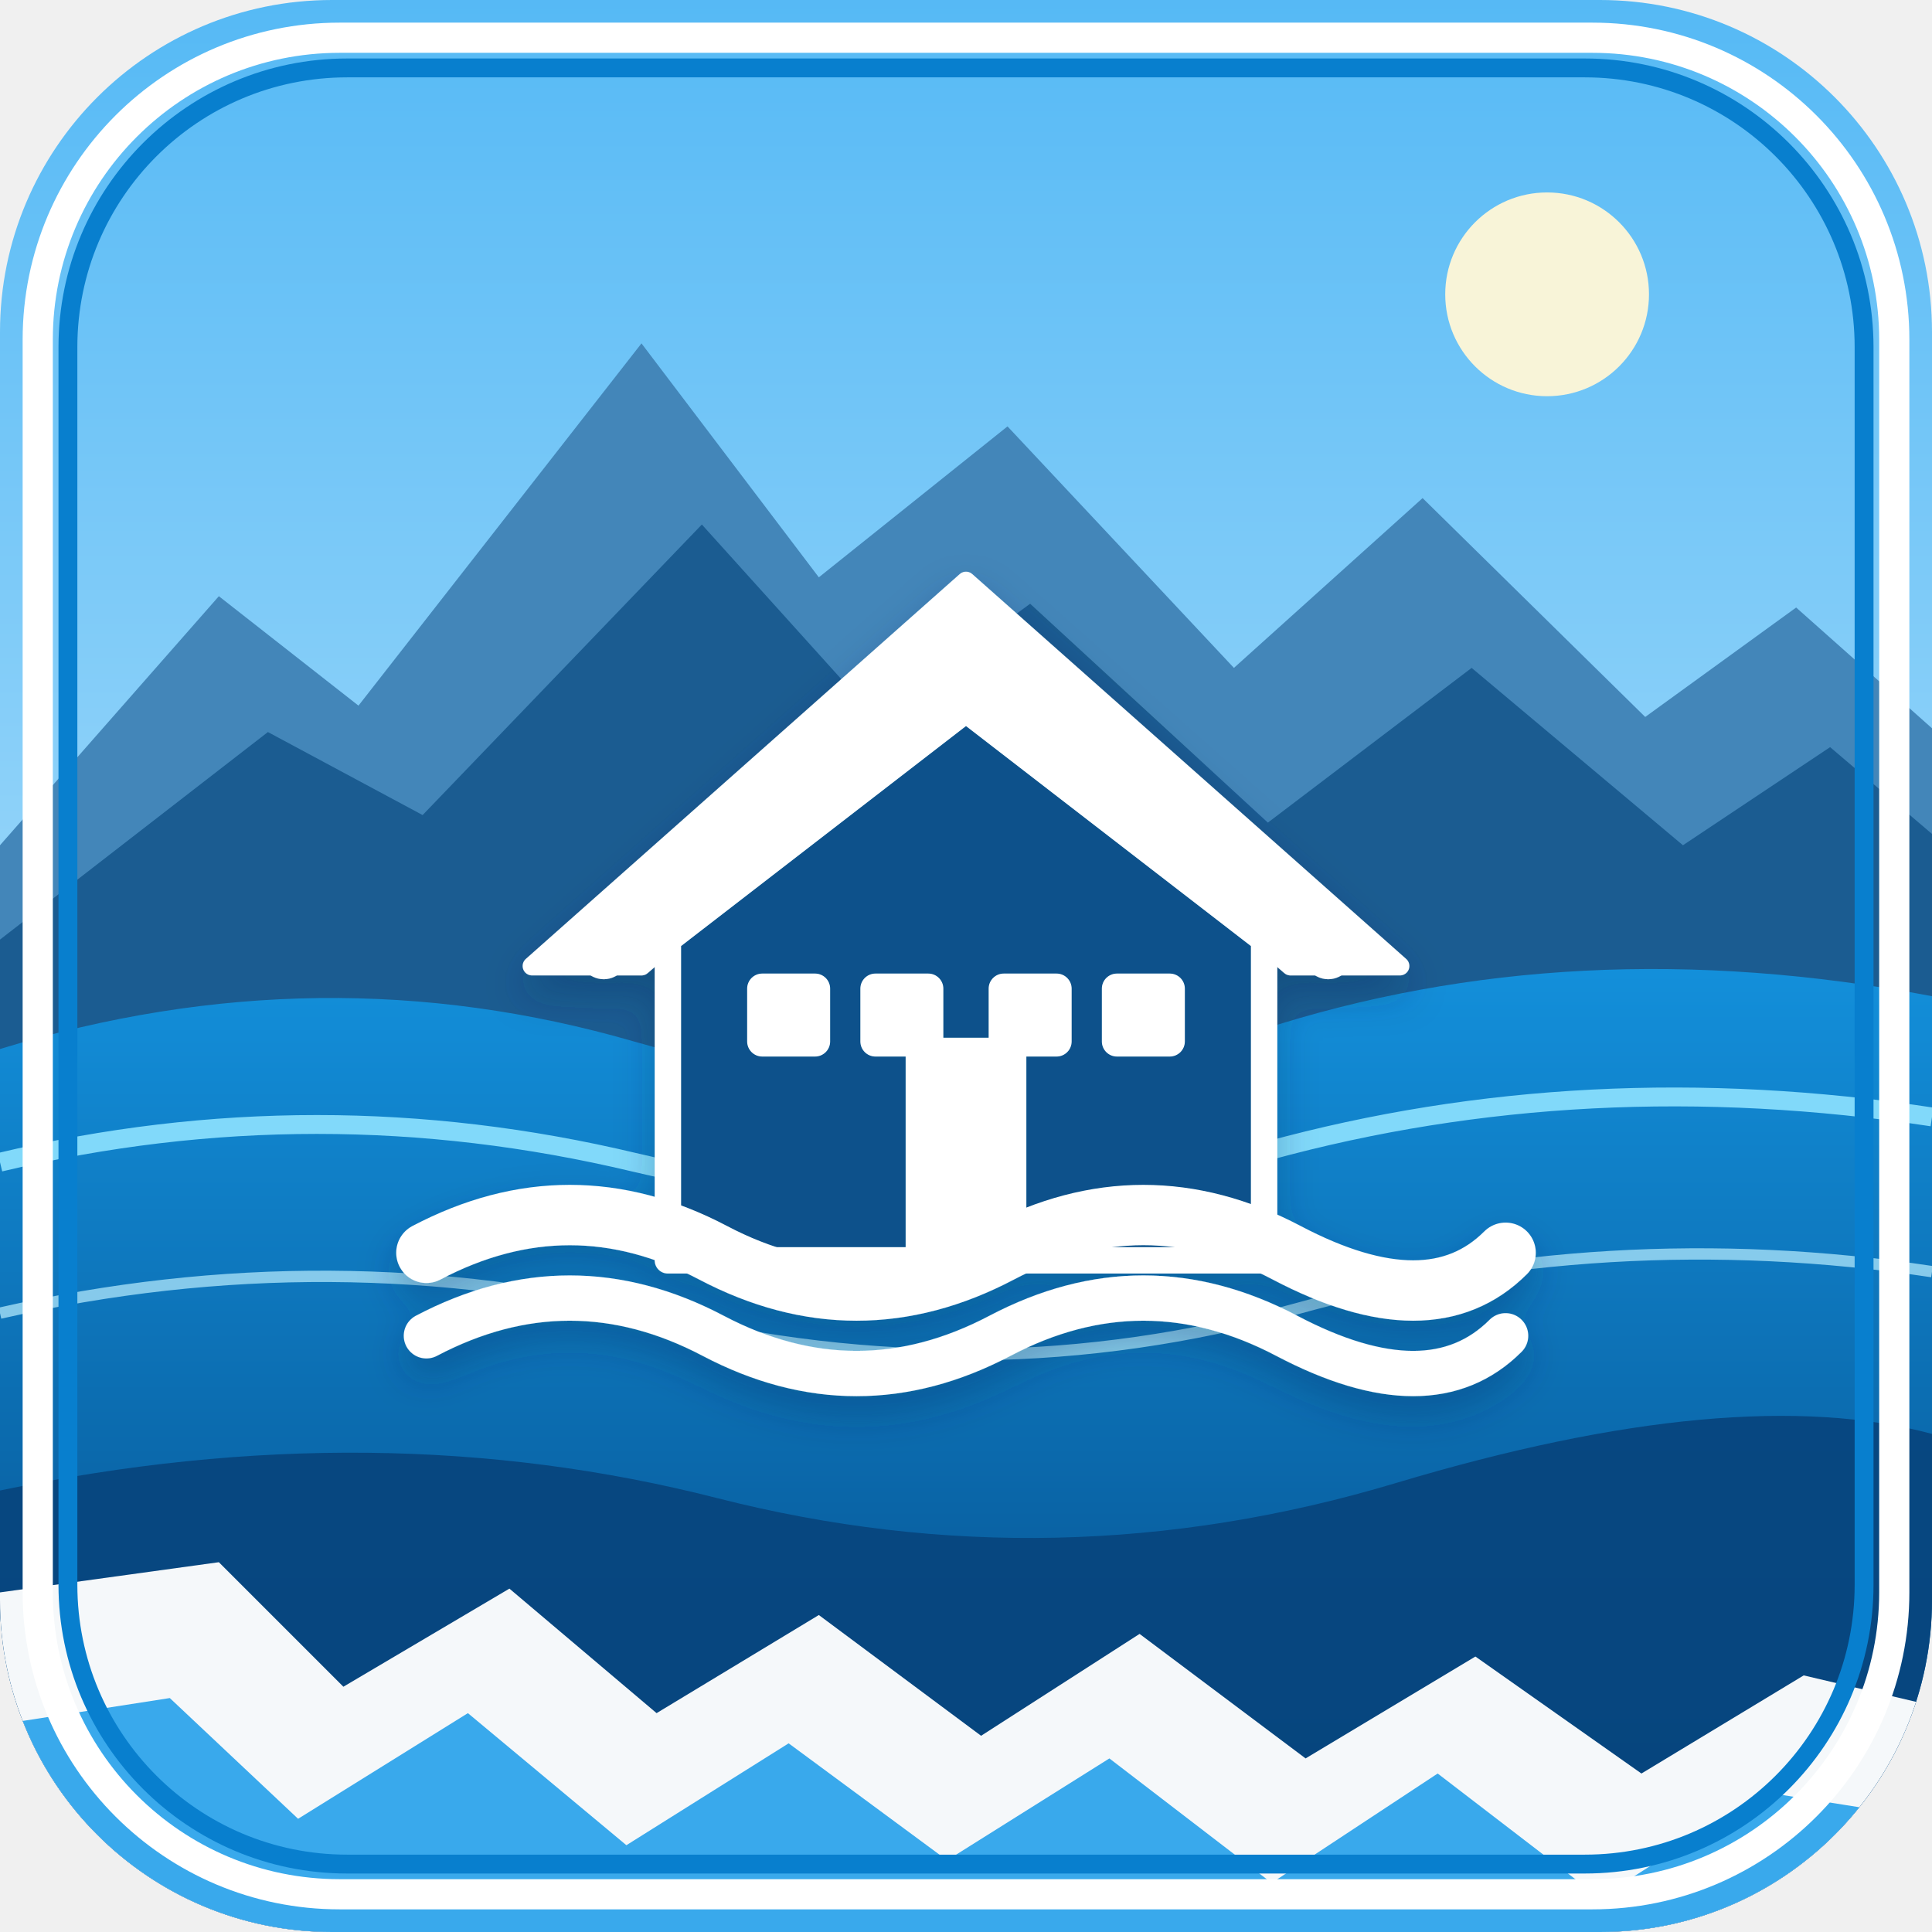
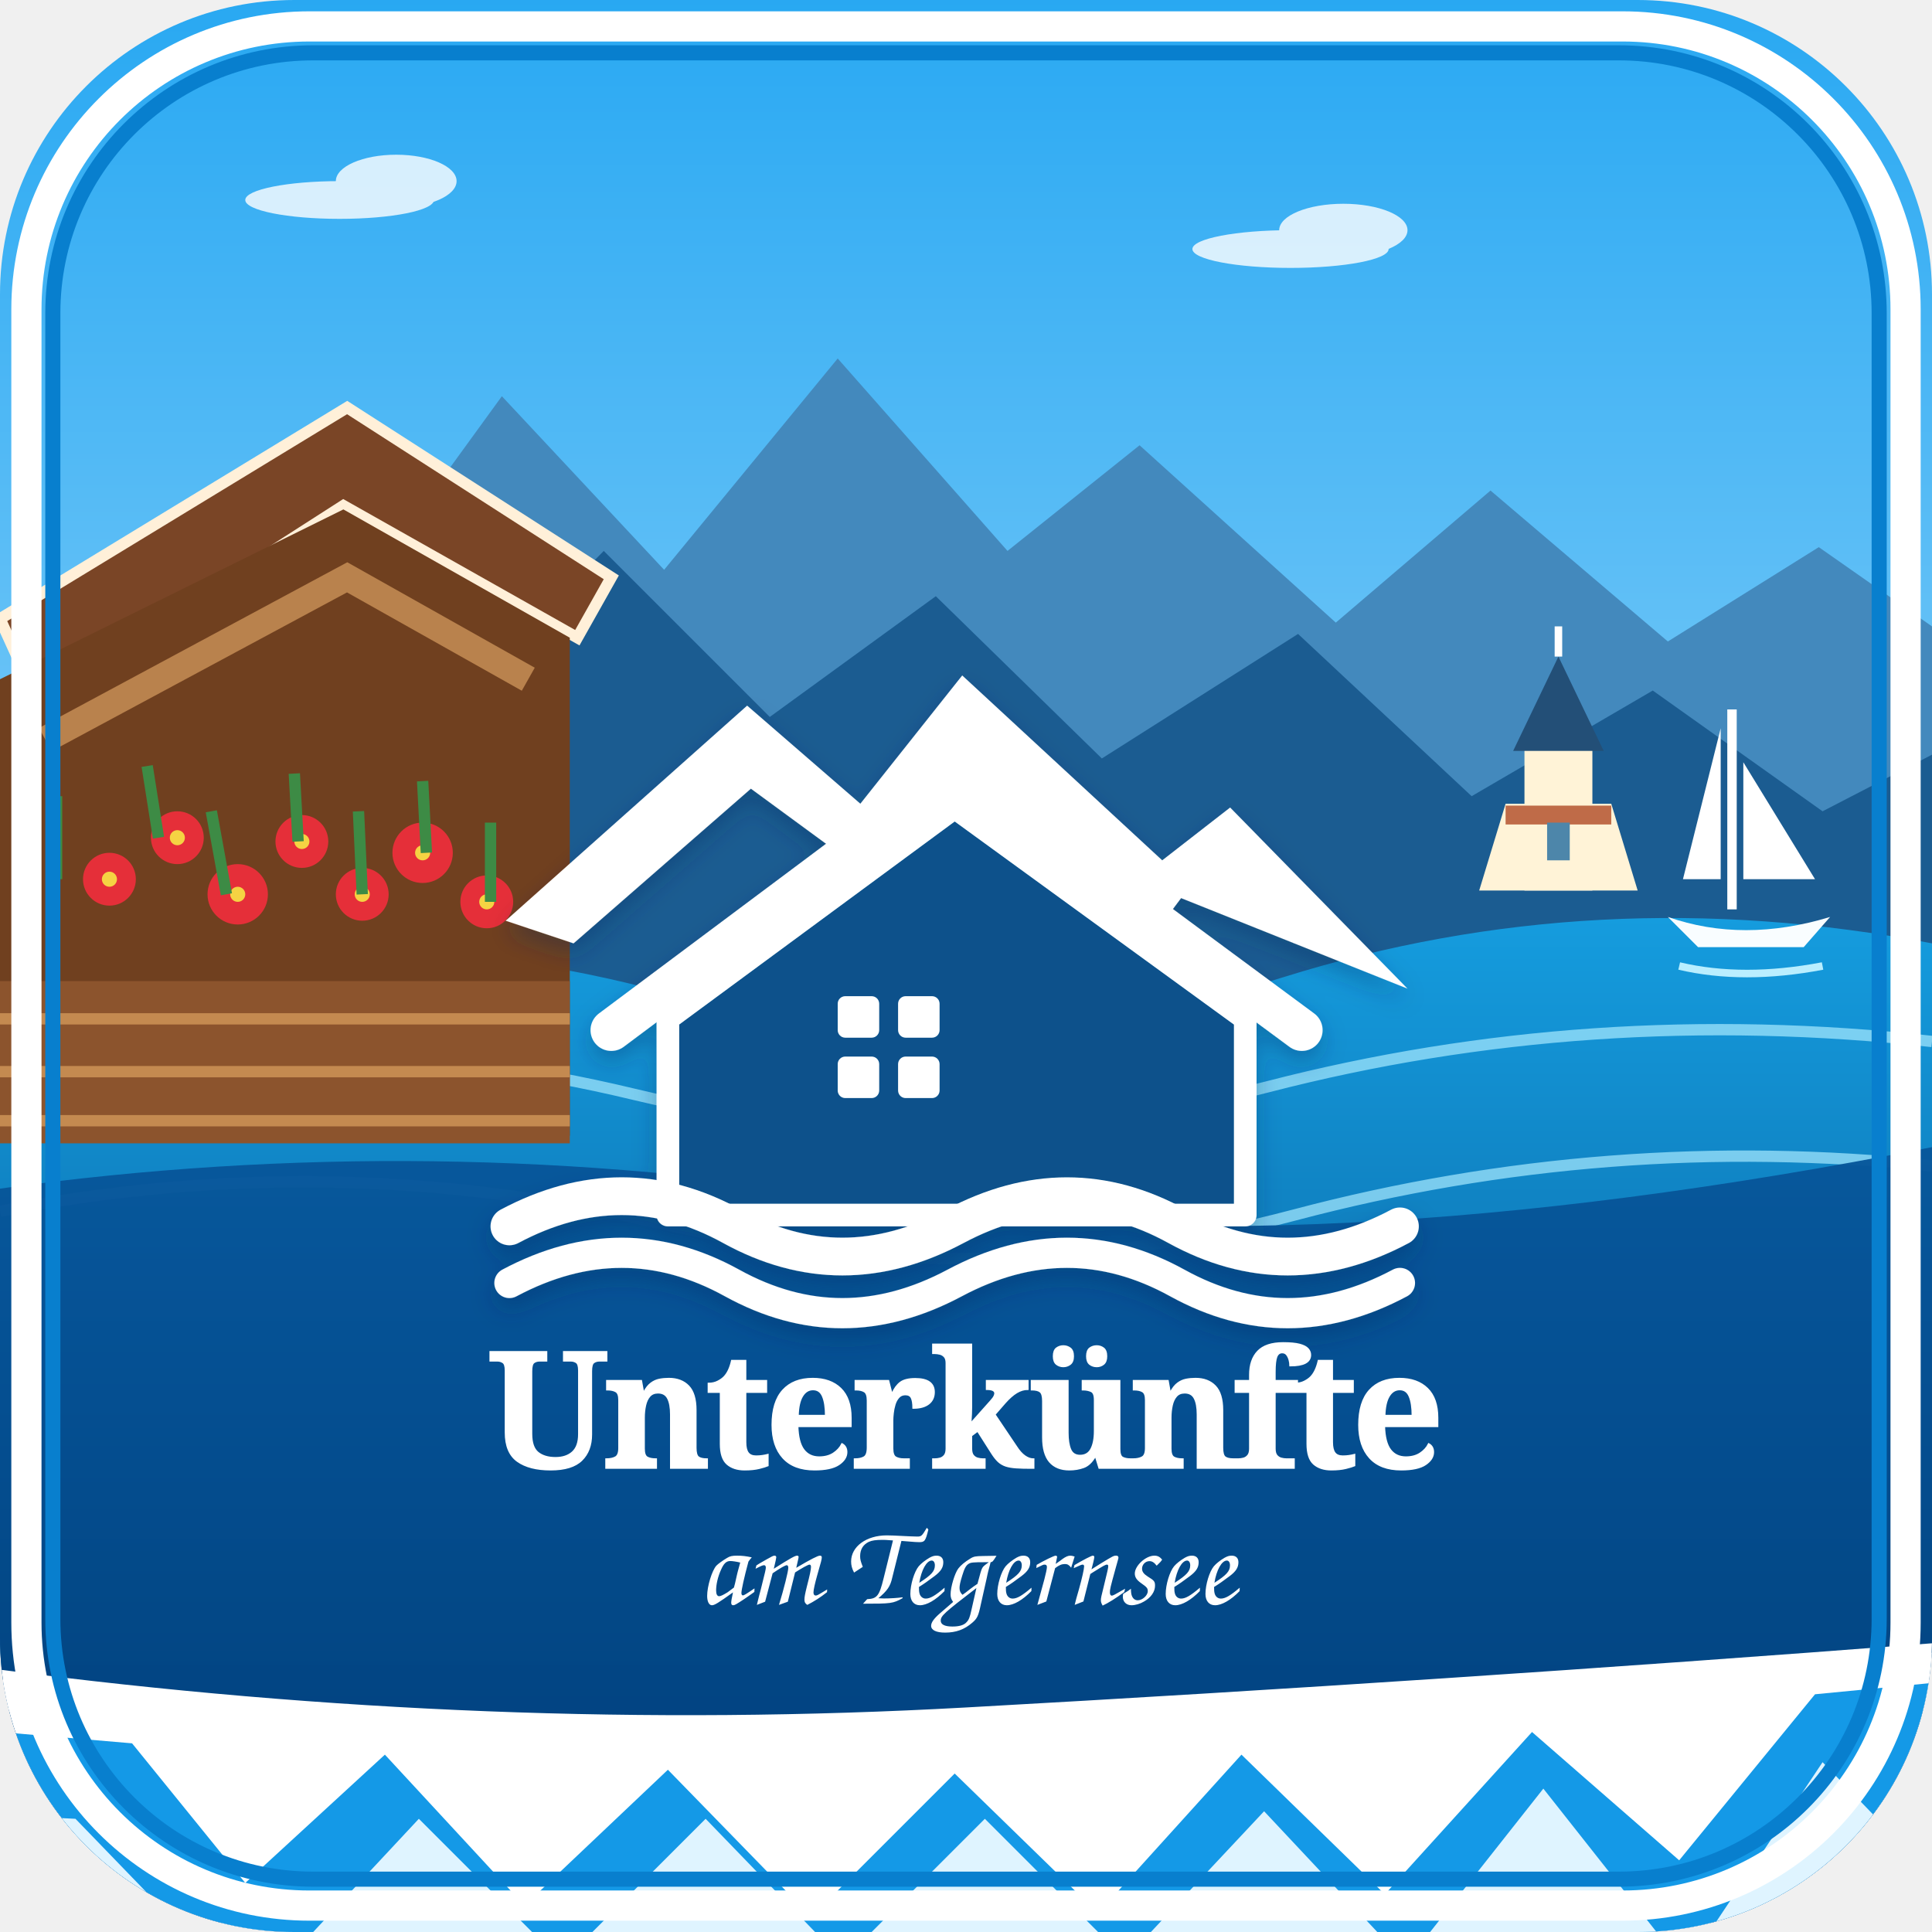
<svg xmlns="http://www.w3.org/2000/svg" viewBox="0 0 512 512">
  <defs>
    <linearGradient id="sky" x1="0" y1="0" x2="0" y2="1">
-       <stop stop-color="#55b9f5" />
-       <stop offset="1" stop-color="#d9f2ff" />
+       <stop stop-color="#28a8f2" />
+       <stop offset="1" stop-color="#d7f1ff" />
    </linearGradient>
    <linearGradient id="lake" x1="0" y1="0" x2="0" y2="1">
-       <stop stop-color="#138fda" />
+       <stop stop-color="#159cde" />
      <stop offset="1" stop-color="#03447f" />
    </linearGradient>
+     <linearGradient id="panel" x1="0" y1="0" x2="0" y2="1">
+       <stop stop-color="#07569b" />
+       <stop offset="1" stop-color="#003d79" />
+     </linearGradient>
    <clipPath id="clip">
-       <rect width="512" height="512" rx="88" />
+       <rect width="512" height="512" rx="78" />
    </clipPath>
    <filter id="shadow" x="-20%" y="-20%" width="140%" height="140%">
-       <feDropShadow dx="0" dy="5" stdDeviation="5" flood-color="#00345c" flood-opacity=".28" />
+       <feDropShadow dx="0" dy="3" stdDeviation="3" flood-color="#00345c" flood-opacity=".3" />
    </filter>
  </defs>
  <g clip-path="url(#clip)">
    <rect width="512" height="512" fill="url(#sky)" />
-     <circle cx="410" cy="78" r="27" fill="#fff7d6" opacity=".95" />
-     <path d="M0 224 58 158 95 187 170 91 217 153 267 113 327 177 377 132 436 190 476 161 512 193V320H0Z" fill="#4386b9" />
-     <path d="M0 249 71 194 112 216 186 139 232 190 273 160 336 218 390 177 446 224 485 198 512 221V333H0Z" fill="#1b5c91" />
-     <path d="M0 278Q85 252 168 276T334 273T512 264V512H0Z" fill="url(#lake)" />
-     <path d="M0 308Q84 288 168 308T336 305T512 296" fill="none" stroke="#8de2ff" stroke-width="5" opacity=".9" />
-     <path d="M0 348Q88 328 174 349T343 347T512 337" fill="none" stroke="#b9eeff" stroke-width="3" opacity=".7" />
-     <g filter="url(#shadow)" transform="translate(116 130)">
-       <path d="M25 126 140 24 255 126 226 126 140 52 54 126Z" fill="#fff" stroke="#fff" stroke-width="5" stroke-linejoin="round" />
-       <path d="M61 119 140 58 219 119V204H61Z" fill="#07518b" stroke="#fff" stroke-width="7" stroke-linejoin="round" />
-       <path d="M44 123 140 43 236 123" fill="none" stroke="#fff" stroke-width="13" stroke-linecap="round" stroke-linejoin="round" />
-       <rect x="124" y="145" width="32" height="59" rx="3" fill="#fff" />
+     <g fill="#fff" opacity=".8">
+       <ellipse cx="90" cy="53" rx="25" ry="5" />
+       <ellipse cx="105" cy="48" rx="16" ry="7" />
+       <ellipse cx="342" cy="66" rx="26" ry="5" />
+       <ellipse cx="356" cy="61" rx="17" ry="7" />
+     </g>
+     <path d="M0 205 45 155 80 178 133 105 176 151 222 95 267 146 302 118 354 165 395 130 442 170 482 145 512 166V315H0Z" fill="#4389bd" />
+     <path d="M0 239 65 183 100 207 160 146 204 190 248 158 292 201 344 168 390 211 438 183 483 215 512 200V330H0Z" fill="#1b5c91" />
+     <path d="M0 260Q95 241 176 263T340 259T512 250V512H0Z" fill="url(#lake)" />
+     <path d="M0 287Q85 270 168 290T336 288T512 276M0 321Q88 304 174 324T343 322T512 309" fill="none" stroke="#a6e9ff" stroke-width="3" opacity=".7" />
+     <g transform="translate(397 174)">
+       <rect x="7" y="24" width="18" height="38" fill="#fff3d7" />
+       <path d="M4 25 16 0 28 25Z" fill="#234f77" />
+       <path d="M16 0V-8" stroke="#fff" stroke-width="2" />
+       <path d="M2 39H30L37 62H-5Z" fill="#fff3d7" />
+       <path d="M2 42H30" stroke="#bf6b48" stroke-width="5" />
+       <rect x="13" y="44" width="6" height="10" fill="#4d86aa" />
+     </g>
+     <g transform="translate(446 188)">
+       <path d="M13 0V53" stroke="#fff" stroke-width="2.5" />
+       <path d="M10 5 10 45 0 45Z" fill="#fff" />
+       <path d="M16 14 16 45 35 45Z" fill="#fff" />
+       <path d="M-4 55Q16 62 39 55L32 63H4Z" fill="#f9fdff" />
+       <path d="M-1 68Q16 72 37 68" fill="none" stroke="#b9eeff" stroke-width="2" />
+     </g>
+     <g transform="translate(0 86)">
+       <path d="M0 78 92 22 162 67 153 83 91 48 10 100Z" fill="#7a4526" stroke="#fff0d9" stroke-width="3" />
+       <path d="M0 94 91 49 151 83V215H0Z" fill="#70401f" />
+       <path d="M12 110 92 67 140 94" fill="none" stroke="#b9824d" stroke-width="7" />
+       <path d="M0 174H151V217H0Z" fill="#8c542d" />
+       <path d="M0 184H151M0 198H151M0 211H151" stroke="#c48a50" stroke-width="3" />
+       <g fill="#e52f39">
+         <circle cx="29" cy="147" r="7" />
+         <circle cx="47" cy="136" r="7" />
+         <circle cx="63" cy="151" r="8" />
+         <circle cx="80" cy="137" r="7" />
+         <circle cx="96" cy="151" r="7" />
+         <circle cx="112" cy="140" r="8" />
+         <circle cx="129" cy="153" r="7" />
+       </g>
+       <g fill="#f5d343">
+         <circle cx="29" cy="147" r="2" />
+         <circle cx="47" cy="136" r="2" />
+         <circle cx="63" cy="151" r="2" />
+         <circle cx="80" cy="137" r="2" />
+         <circle cx="96" cy="151" r="2" />
+         <circle cx="112" cy="140" r="2" />
+         <circle cx="129" cy="153" r="2" />
+       </g>
+       <path d="M15 147 15 125M42 136 39 117M60 151 56 129M79 137 78 119M96 151 95 129M113 140 112 121M130 153 130 132" stroke="#3d8b45" stroke-width="3" />
+     </g>
+     <path d="M0 315Q115 299 230 318T512 304V512H0Z" fill="url(#panel)" opacity=".97" />
+     <g filter="url(#shadow)" transform="translate(142 179)">
+       <path d="M-8 65 56 8 86 34 113 0 166 49 184 35 231 83 171 59 165 67 112 22 87 52 57 30 10 71Z" fill="#fff" />
+       <path d="M35 91 111 35 188 91V143H35Z" fill="#07518b" stroke="#fff" stroke-width="6" stroke-linejoin="round" />
+       <path d="M20 94 111 26 203 94" fill="none" stroke="#fff" stroke-width="11" stroke-linecap="round" stroke-linejoin="round" />
      <g fill="#fff">
-         <rect x="82" y="128" width="22" height="22" rx="4" />
-         <rect x="112" y="128" width="22" height="22" rx="4" />
-         <rect x="146" y="128" width="22" height="22" rx="4" />
-         <rect x="176" y="128" width="22" height="22" rx="4" />
+         <rect x="80" y="85" width="11" height="11" rx="2" />
+         <rect x="96" y="85" width="11" height="11" rx="2" />
+         <rect x="80" y="101" width="11" height="11" rx="2" />
+         <rect x="96" y="101" width="11" height="11" rx="2" />
      </g>
-       <path d="M-3 202Q35 182 73 202T149 202T225 202T283 202" fill="none" stroke="#fff" stroke-width="16" stroke-linecap="round" />
-       <path d="M-3 224Q35 204 73 224T149 224T225 224T283 224" fill="none" stroke="#fff" stroke-width="12" stroke-linecap="round" />
+       <path d="M-7 146Q23 130 52 146T111 146T170 146T229 146" fill="none" stroke="#fff" stroke-width="10" stroke-linecap="round" />
+       <path d="M-7 161Q23 145 52 161T111 161T170 161T229 161" fill="none" stroke="#fff" stroke-width="8" stroke-linecap="round" />
    </g>
-     <path d="M0 395Q100 374 190 397T370 393T512 380V512H0Z" fill="#06447d" opacity=".92" />
-     <path d="M0 422 58 414 91 447 135 421 174 454 217 428 260 460 302 433 346 466 391 439 435 470 478 444 512 452V512H0Z" fill="#fff" opacity=".96" />
-     <path d="M0 457 45 450 79 482 124 454 166 489 209 462 251 493 294 466 337 499 381 470 424 503 468 475 512 482V512H0Z" fill="#39a9ec" />
-     <rect x="10" y="10" width="492" height="492" rx="80" fill="none" stroke="#fff" stroke-width="8" />
-     <rect x="18" y="18" width="476" height="476" rx="74" fill="none" stroke="#087fce" stroke-width="5" />
+     <text x="256" y="389" text-anchor="middle" font-family="Georgia,serif" font-weight="bold" font-size="43" letter-spacing="-1.6" fill="#fff" stroke="#fff" stroke-width=".5">Unterkünfte</text>
+     <text x="256" y="425" text-anchor="middle" font-family="cursive" font-style="italic" font-size="31" fill="#fff">am Tegernsee</text>
+     <path d="M0 445Q130 462 256 455T512 438V512H0Z" fill="#fff" stroke="#fff" stroke-width="5" />
+     <path d="M0 459 35 462 65 499 102 465 139 505 177 469 215 508 253 470 291 507 329 465 367 502 406 459 445 493 481 449 512 446V512H0Z" fill="#1499e7" />
+     <path d="M0 481 20 482 49 512H0ZM83 512 111 482 141 512ZM157 512 187 482 216 512ZM231 512 261 482 291 512ZM305 512 335 480 365 512ZM379 512 409 474 439 512ZM453 512 483 467 512 497V512Z" fill="#dff4ff" />
+     <rect x="7" y="7" width="498" height="498" rx="75" fill="none" stroke="#fff" stroke-width="8" />
+     <rect x="14" y="14" width="484" height="484" rx="69" fill="none" stroke="#087fce" stroke-width="4" />
  </g>
</svg>
